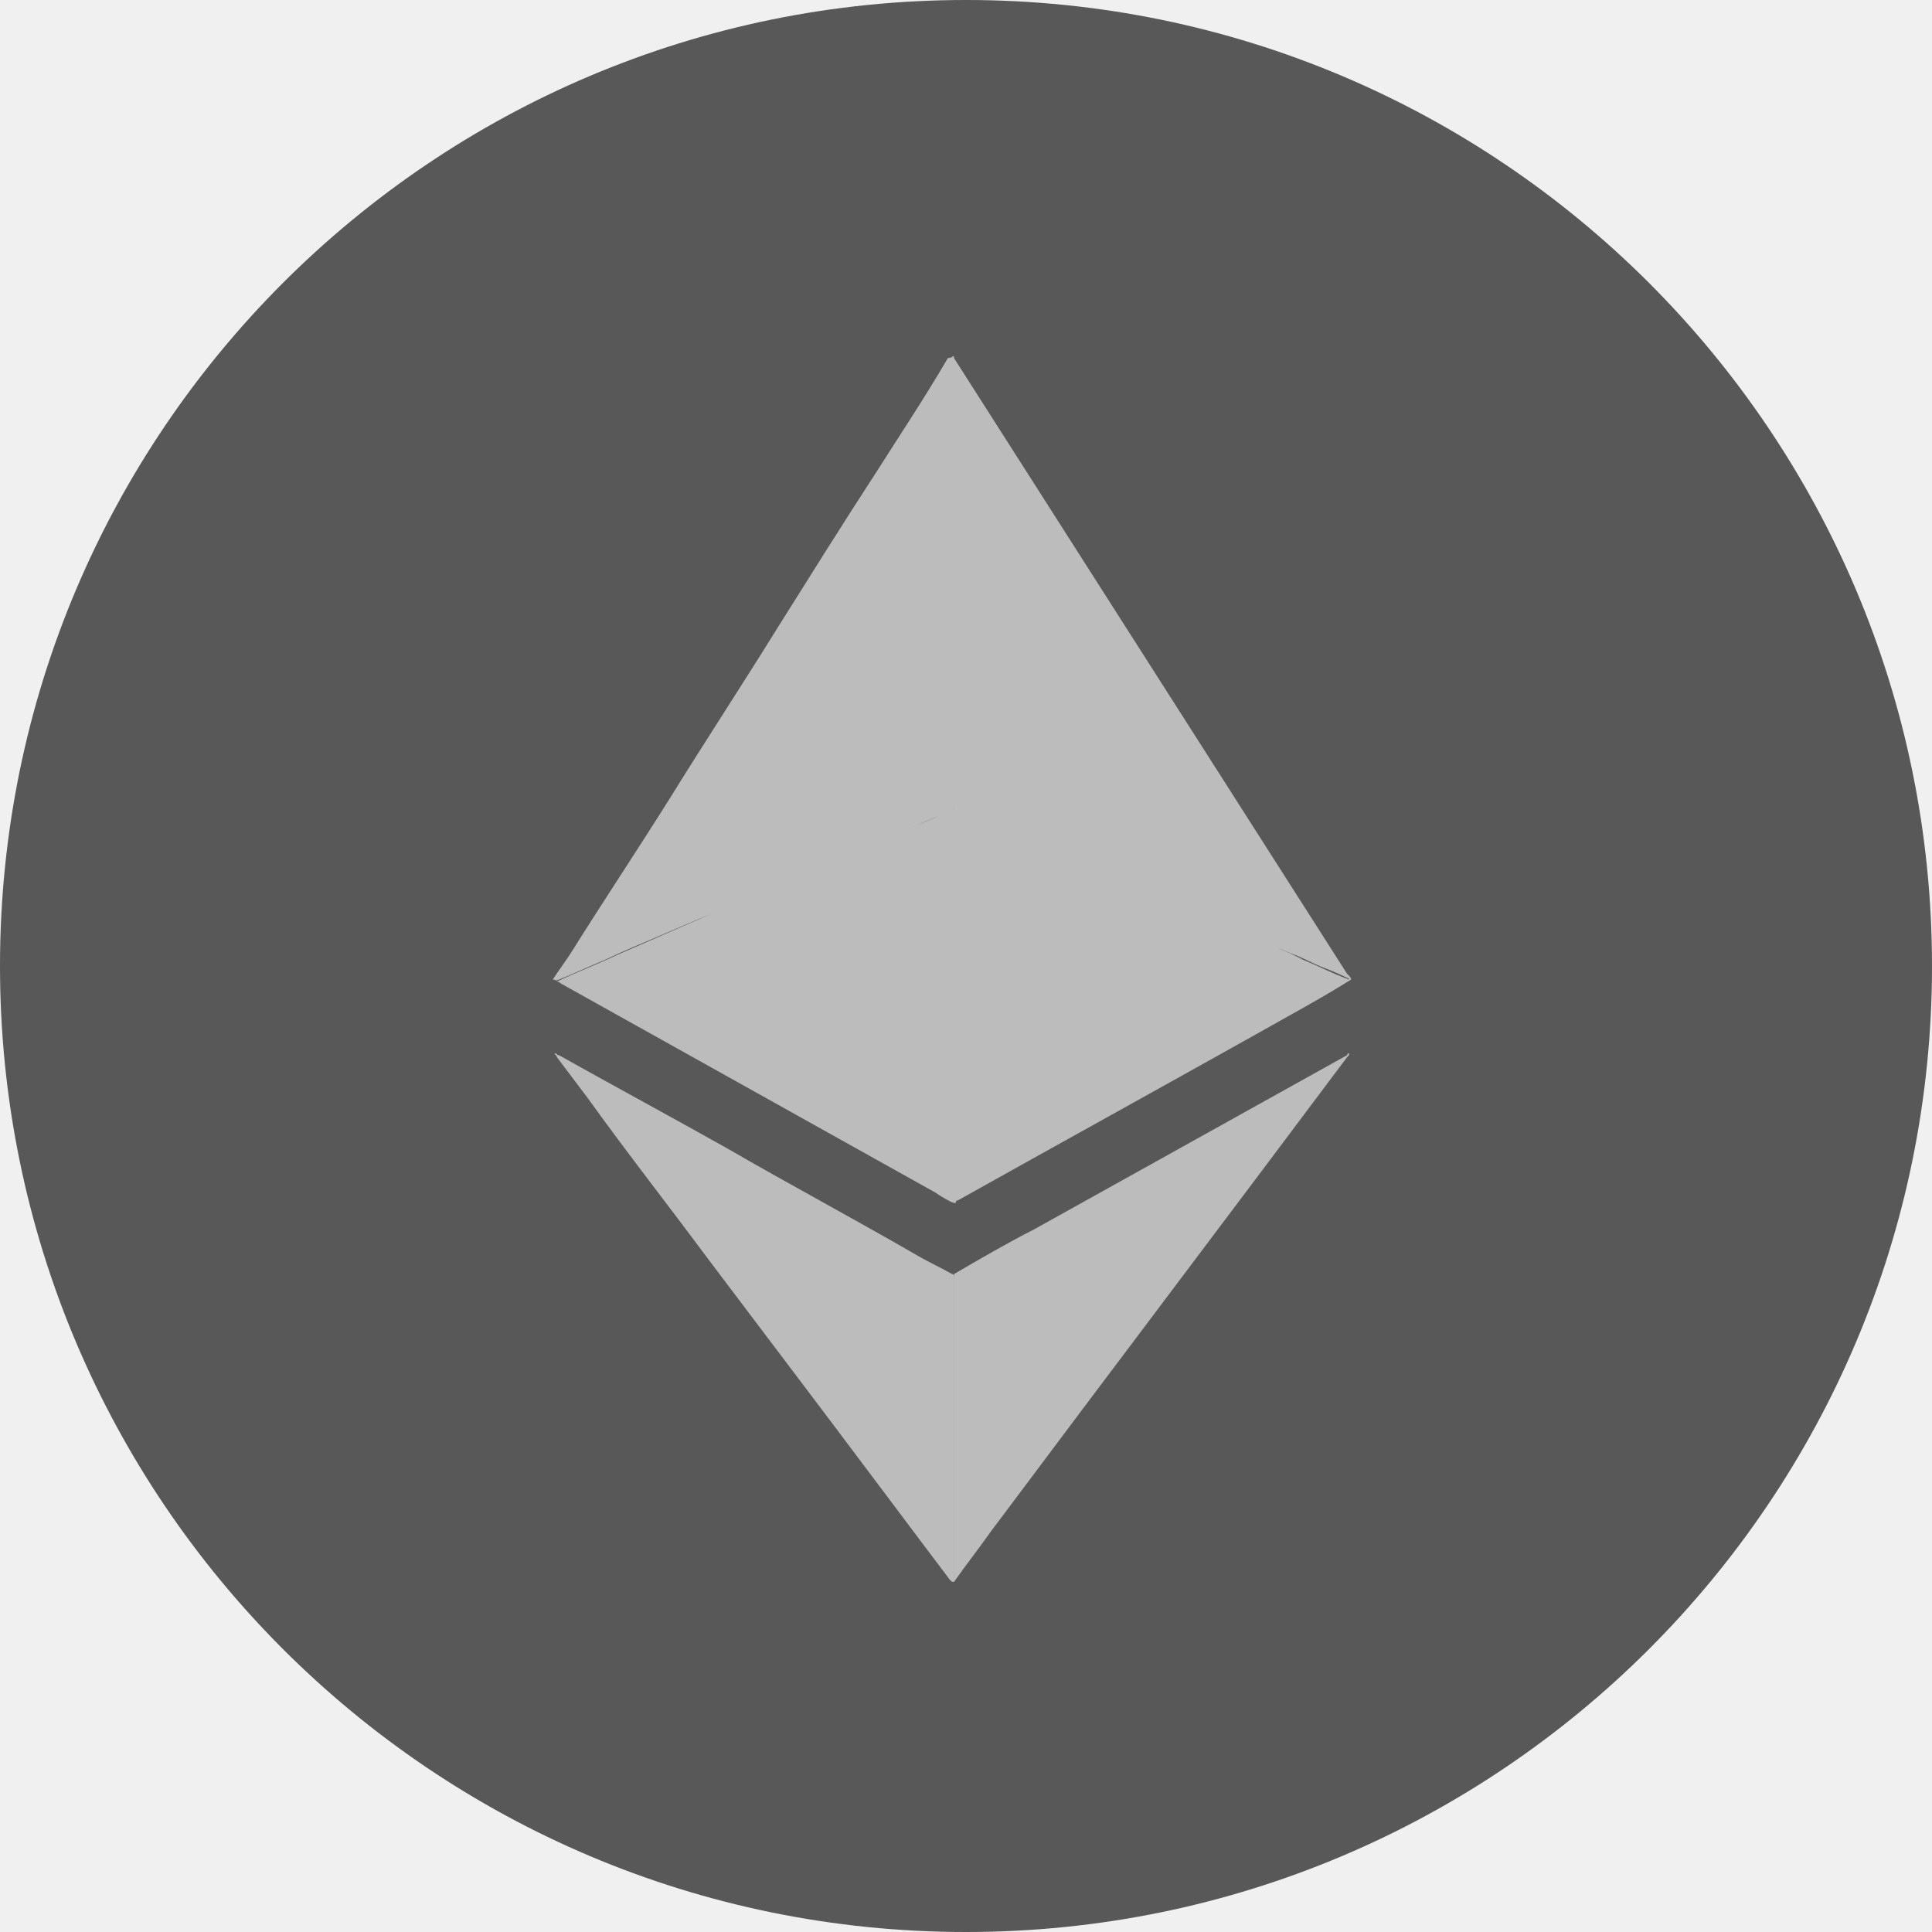
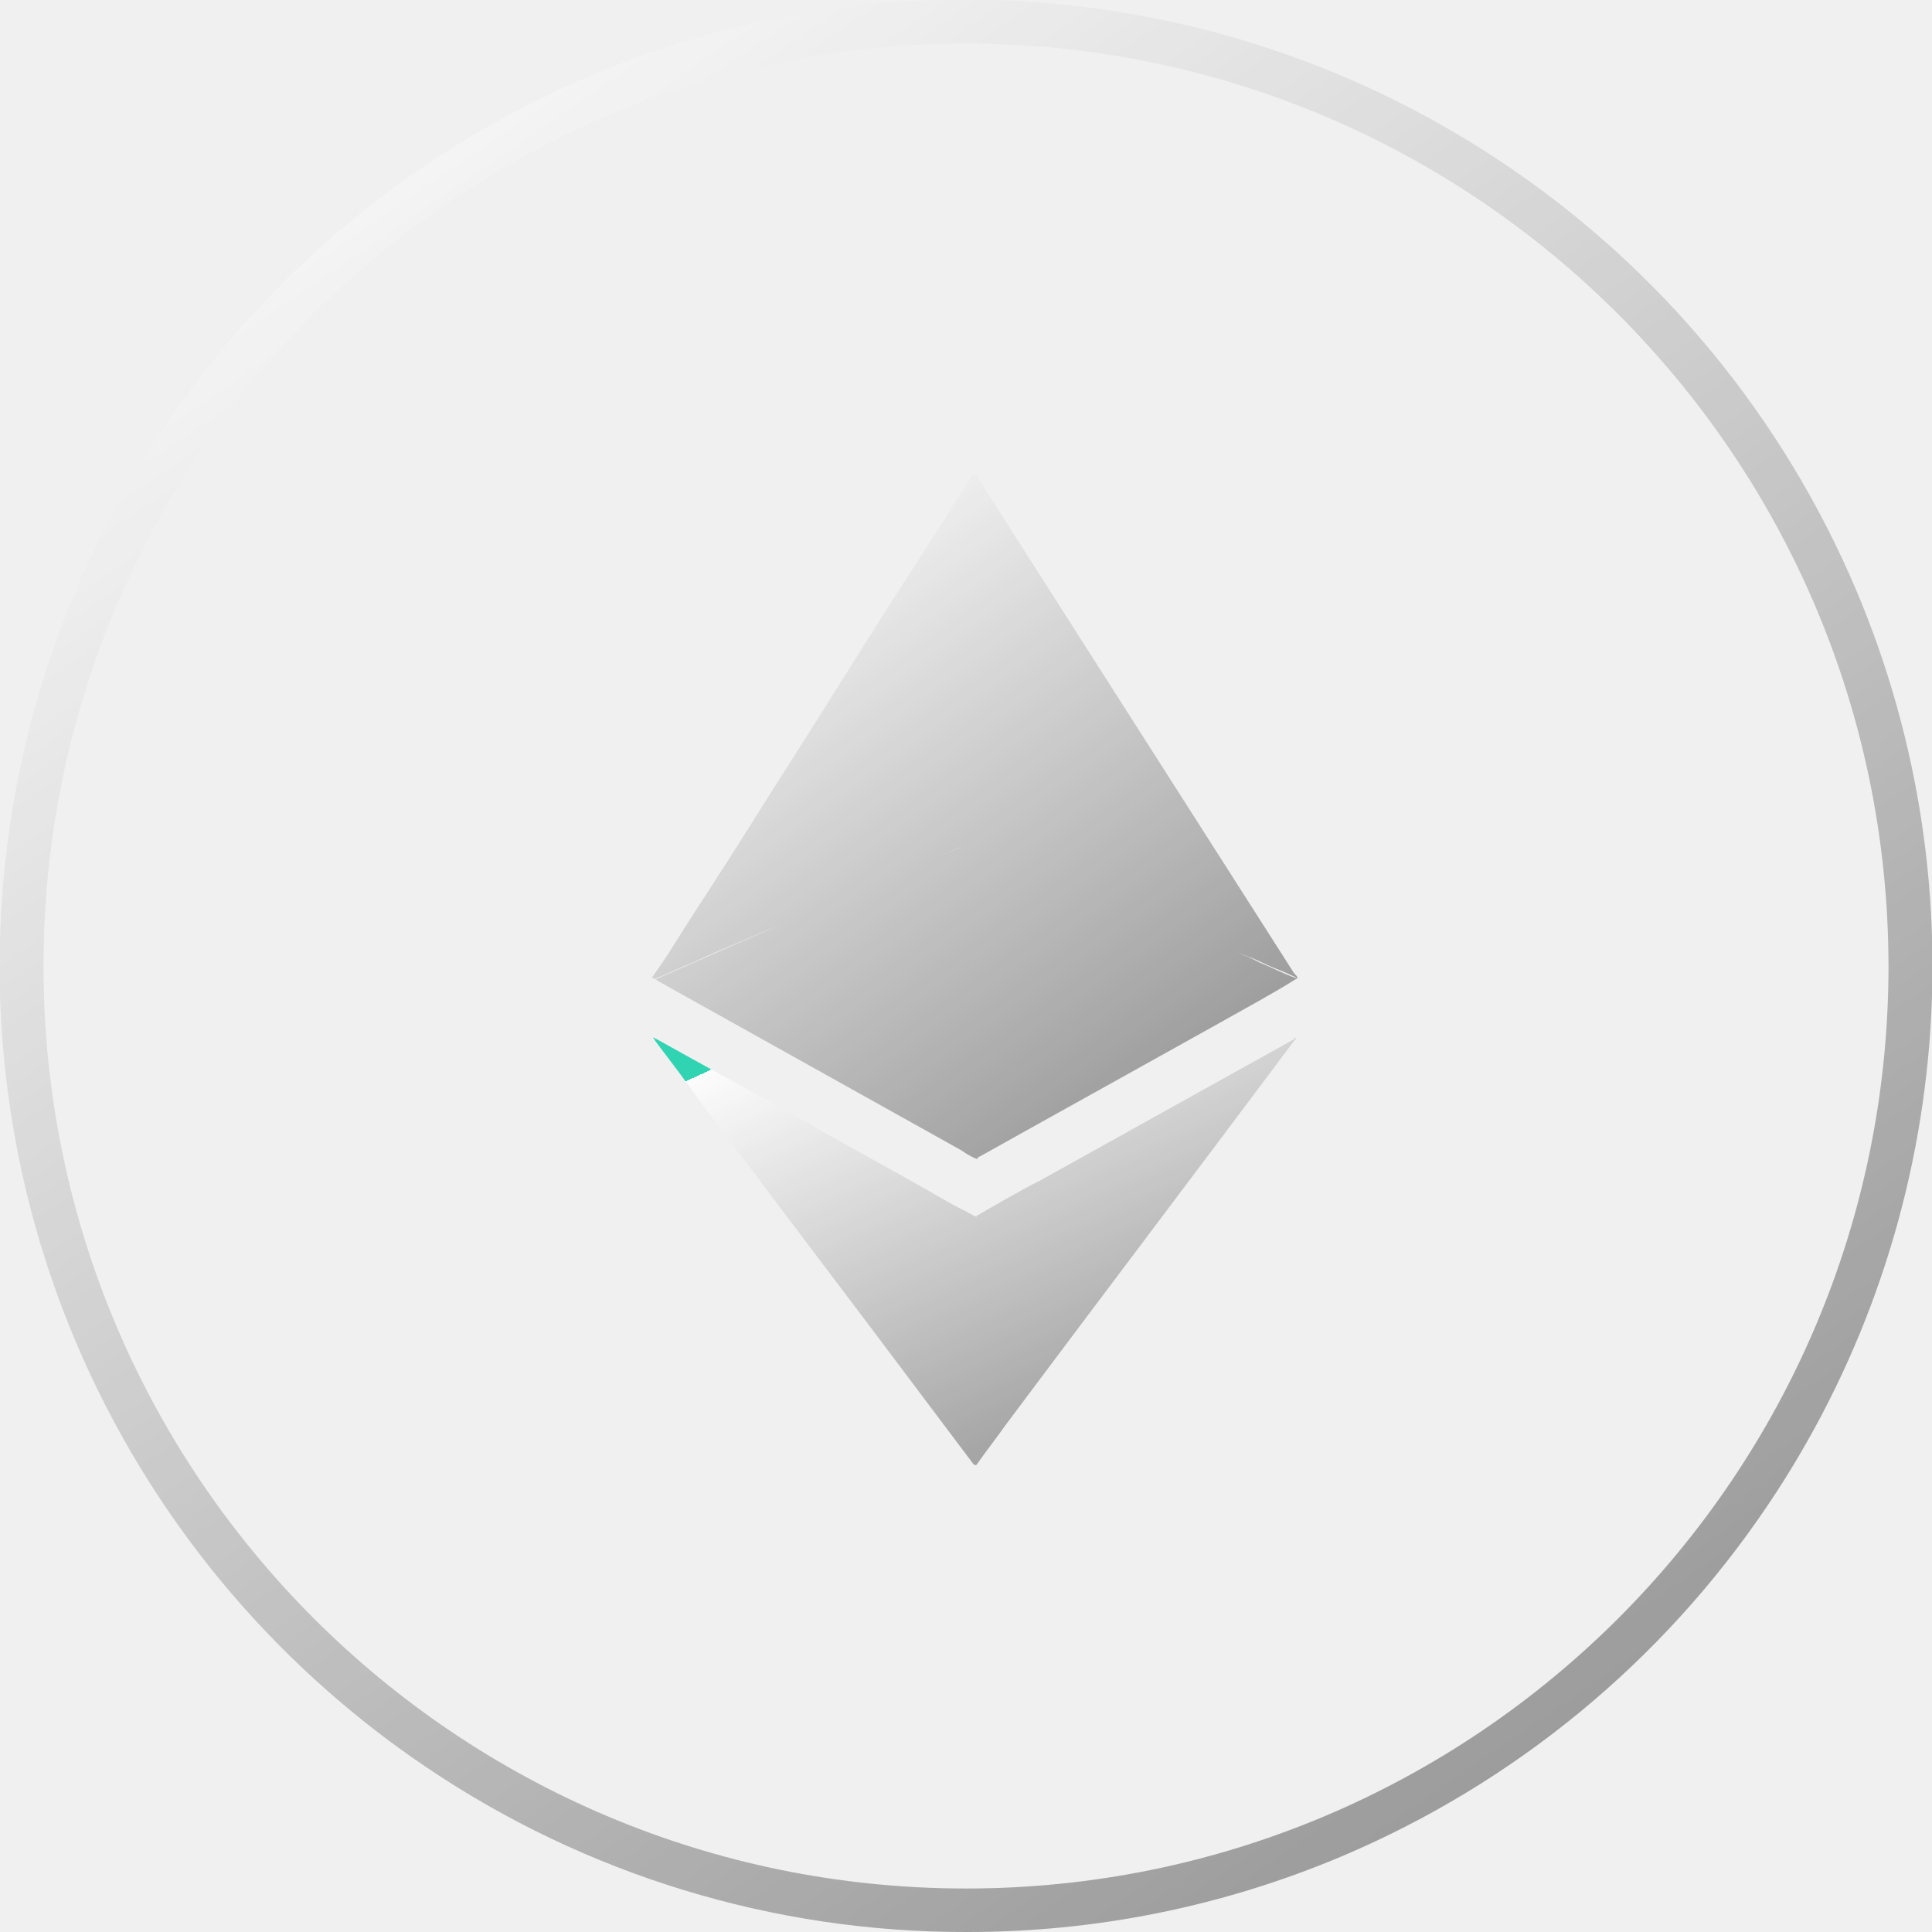
- <svg xmlns="http://www.w3.org/2000/svg" viewBox="0 0 60 60">
+ <svg xmlns="http://www.w3.org/2000/svg" viewBox="0 0 106.512 106.512">
  <defs>
    <style>
      .cls-1 {
-         fill: #484848;
+         opacity: 0.8;
      }

-       .cls-2 {
-         opacity: 0.91;
+       .cls-2, .cls-3 {
+         fill: url(#linear-gradient);
      }

      .cls-3 {
-         clip-path: url(#clip-path);
-       }
- 
-       .cls-4 {
-         opacity: 0.6;
-       }
- 
-       .cls-5, .cls-6 {
-         fill: #fff;
-       }
- 
-       .cls-5 {
        stroke: rgba(0,0,0,0);
      }
    </style>
-     <clipPath id="clip-path">
-       <circle id="Mask" class="cls-1" cx="30" cy="30" r="30" />
-     </clipPath>
+     <linearGradient id="linear-gradient" x1="0.201" x2="0.827" y2="0.914" gradientUnits="objectBoundingBox">
+       <stop offset="0" stop-color="#00cca3" />
+       <stop offset="0" stop-color="#fff" />
+       <stop offset="1" stop-color="#848484" />
+     </linearGradient>
  </defs>
-   <g id="Group_1964" data-name="Group 1964" transform="translate(-209.74 -413.54)">
-     <g id="BCC" class="cls-2" transform="translate(209.74 413.54)">
-       <g id="Shape">
-         <circle id="Mask-2" data-name="Mask" class="cls-1" cx="30" cy="30" r="30" />
-       </g>
-     </g>
-     <g id="Group_365" data-name="Group 365" class="cls-4" transform="translate(226.905 424.6)">
+   <g id="Group_1162" data-name="Group 1162" class="cls-1" transform="translate(0)">
+     <path id="Subtraction_24" data-name="Subtraction 24" class="cls-2" d="M53.256,106.512a53,53,0,0,1-29.776-9.1,53.408,53.408,0,0,1-19.3-23.431A53.187,53.187,0,0,1,9.1,23.48,53.416,53.416,0,0,1,32.526,4.185,53.185,53.185,0,0,1,83.032,9.1a53.408,53.408,0,0,1,19.3,23.431,53.187,53.187,0,0,1-4.91,50.506,53.416,53.416,0,0,1-23.431,19.295A52.923,52.923,0,0,1,53.256,106.512Zm0-104.114a50.858,50.858,0,1,0,50.858,50.858A50.916,50.916,0,0,0,53.255,2.4Z" transform="translate(0)" />
+     <g id="Group_365" data-name="Group 365" transform="translate(35.932 26.124)">
      <g id="eth" transform="translate(0 0)">
-         <path id="Union_1" data-name="Union 1" class="cls-5" d="M12.4,26.279a3.574,3.574,0,0,1-.51-.3L.254,19.484a.2.2,0,0,0-.127-.061c.636-.3,1.272-.541,1.908-.842L4.514,17.5c.148-.07.3-.136.442-.2l-1.587.682c-.572.241-1.143.481-1.78.782-.444.18-.953.421-1.4.6a.125.125,0,0,0-.064.022v0c-.016.007-.031.007-.063-.022H0c.191-.3.382-.542.573-.842,1.016-1.624,2.1-3.248,3.116-4.871,1.08-1.745,2.225-3.488,3.305-5.232C8.011,6.8,9.028,5.171,10.046,3.608c.763-1.2,1.526-2.345,2.226-3.548.127,0,.127-.06.19-.06V14.012a.1.1,0,0,1-.008.037l.008-.007V.06L24.67,19.183c.064.061.127.12.127.181-.254-.12-.509-.241-.827-.361s-.636-.3-.953-.421c-.152-.048-.3-.134-.489-.2.274.117.547.242.806.378.446.18.89.421,1.4.6,0-.061,0,0,.063,0-.955.6-1.971,1.142-2.925,1.684-3.115,1.744-6.167,3.428-9.282,5.171a.085.085,0,0,0-.063.03v.03a.074.074,0,0,1-.047.027C12.455,26.306,12.441,26.279,12.4,26.279ZM11.063,14.673c.317-.128.635-.257.952-.408C11.7,14.4,11.4,14.537,11.063,14.673ZM12.462,0Z" />
-         <path id="Union_2" data-name="Union 2" class="cls-5" d="M12.4,16.357v-9.5c.826-.481,1.652-.962,2.479-1.383L24.607.06c0-.06.063-.06.063-.06,0,.06,0,.06-.063.12-3.688,4.931-7.376,9.8-11.064,14.733-.382.541-.762,1.022-1.144,1.564Zm0,.061c-.064,0-.064,0-.127-.061C11,14.673,9.791,13.049,8.52,11.365S5.977,8,4.705,6.314C3.5,4.69,2.226,3.067,1.017,1.383L.064.12C.064.06,0,.06,0,0,.064,0,.064.06.127.06c1.718.962,3.5,1.925,5.214,2.887,1.971,1.142,4.006,2.225,5.976,3.368.317.18.7.361,1.018.541.064,0,.064.061.064.12v9.442Zm0,0Z" transform="translate(0.064 21.649)" />
-         <path id="Shape-3" data-name="Shape" class="cls-6" d="M0,0Z" transform="translate(0.064 19.363)" />
+         <path id="Union_1" data-name="Union 1" class="cls-3" d="M17.8,37.726a5.13,5.13,0,0,1-.732-.431L.365,27.972a.289.289,0,0,0-.183-.087c.913-.431,1.825-.776,2.739-1.209l3.559-1.554c.212-.1.424-.2.635-.288l-2.278.979c-.821.345-1.641.691-2.556,1.123-.638.258-1.369.6-2.007.863a.18.18,0,0,0-.092.032v0c-.023.011-.045.011-.09-.032H0c.275-.432.548-.778.822-1.209,1.459-2.332,3.012-4.662,4.473-6.993,1.551-2.5,3.194-5.008,4.745-7.511,1.46-2.331,2.921-4.662,4.382-6.907,1.1-1.725,2.191-3.367,3.2-5.093C17.8.086,17.8,0,17.891,0V20.115a.143.143,0,0,1-.011.053l.011-.01V.086L35.416,27.539c.092.087.182.173.182.26-.365-.173-.73-.345-1.187-.518s-.913-.432-1.369-.605c-.218-.068-.437-.192-.7-.284.393.169.785.347,1.158.543.64.258,1.278.6,2.01.863,0-.087,0,0,.091,0-1.37.863-2.829,1.64-4.2,2.418-4.472,2.5-8.854,4.921-13.326,7.424a.122.122,0,0,0-.091.043v.043a.106.106,0,0,1-.068.039C17.881,37.765,17.86,37.726,17.8,37.726ZM15.882,21.064c.455-.184.911-.369,1.367-.585C16.793,20.674,16.364,20.87,15.882,21.064ZM17.891,0Z" />
+         <path id="Union_2" data-name="Union 2" class="cls-3" d="M17.8,23.482V9.841c1.186-.691,2.372-1.381,3.559-1.985L35.326.086c0-.086.091-.086.091-.086,0,.086,0,.086-.091.173C30.031,7.251,24.736,14.244,19.442,21.324c-.548.776-1.094,1.467-1.642,2.245Zm0,.087c-.092,0-.092,0-.182-.087-1.827-2.417-3.562-4.748-5.387-7.166s-3.65-4.835-5.476-7.251C5.02,6.733,3.2,4.4,1.46,1.985L.092.173C.092.086,0,.086,0,0,.092,0,.092.086.182.086,2.648,1.467,5.2,2.849,7.668,4.23c2.829,1.64,5.751,3.194,8.58,4.835.456.258,1,.518,1.461.776.092,0,.092.087.092.173V23.569Zm0,0Z" transform="translate(0.091 31.079)" />
+         <path id="Shape" class="cls-2" d="M0,0Z" transform="translate(0.091 27.798)" />
      </g>
    </g>
  </g>
</svg>
